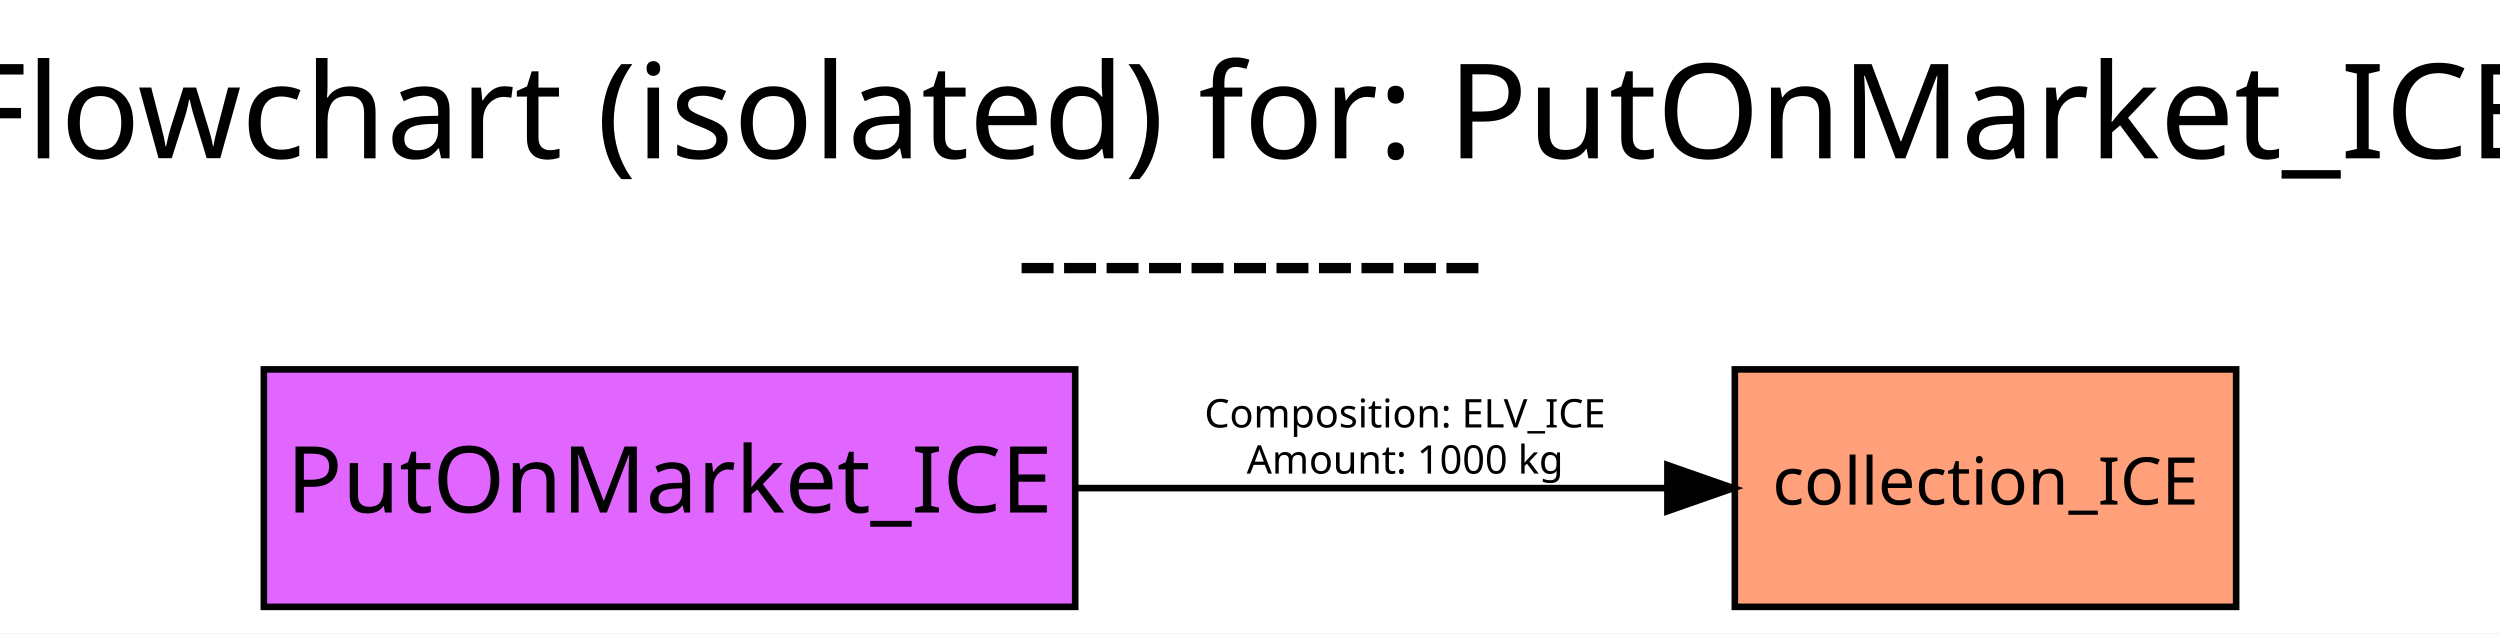
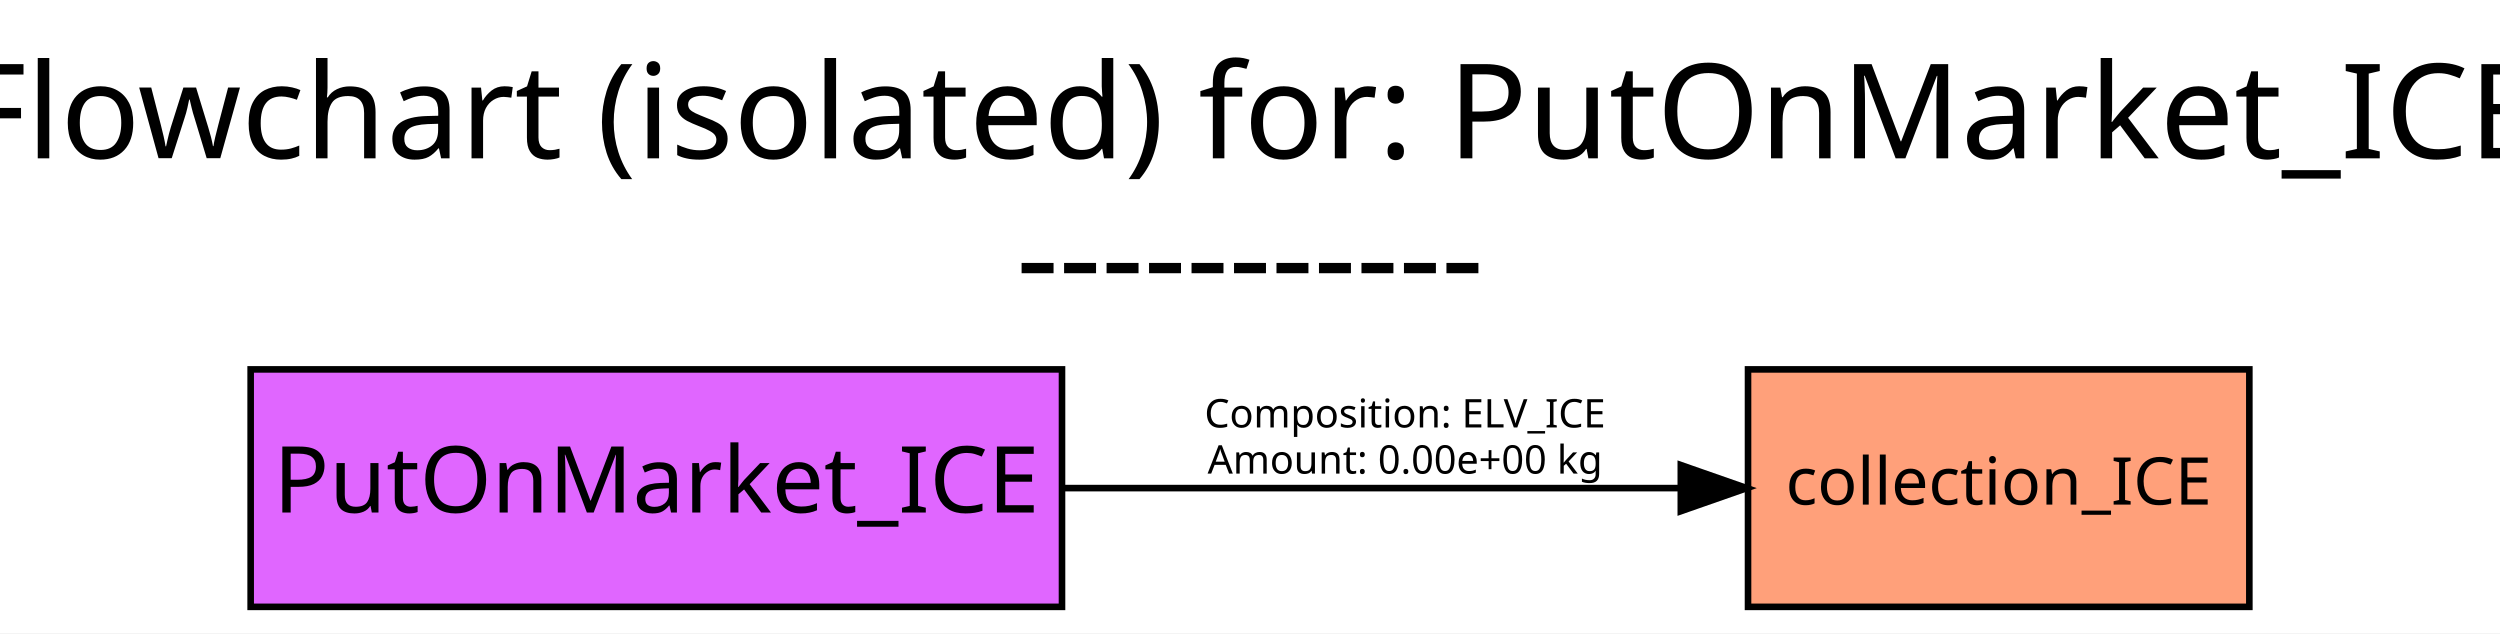
<svg xmlns="http://www.w3.org/2000/svg" width="379pt" height="96pt" viewBox="0.00 0.00 379.00 96.00">
  <g id="graph0" class="graph" transform="scale(1 1) rotate(0) translate(4 92)">
    <polygon fill="white" stroke="transparent" points="-4,4 -4,-92 375,-92 375,4 -4,4" />
    <text text-anchor="middle" x="185.5" y="-68" font-family="Cabin" font-size="20.00">Flowchart (isolated) for: PutOnMarket_ICE</text>
    <text text-anchor="middle" x="185.5" y="-46" font-family="Cabin" font-size="20.00">-----------</text>
    <g id="node1" class="node">
-       <polygon fill="#ffa07a" stroke="black" points="335,-36 259,-36 259,0 335,0 335,-36" />
-       <text text-anchor="middle" x="297" y="-15.5" font-family="Cabin" font-size="10.00">collection_ICE</text>
+       <polygon fill="#ffa07a" stroke="black" points="337,-36 261,-36 261,0 337,0 337,-36" />
+       <text text-anchor="middle" x="299" y="-15.5" font-family="Cabin" font-size="10.00">collection_ICE</text>
    </g>
    <g id="node2" class="node">
-       <polygon fill="#e066ff" stroke="black" points="159,-36 36,-36 36,0 159,0 159,-36" />
-       <text text-anchor="middle" x="97.5" y="-14.3" font-family="Cabin" font-size="14.00">PutOnMarket_ICE</text>
+       <polygon fill="#e066ff" stroke="black" points="157,-36 34,-36 34,0 157,0 157,-36" />
+       <text text-anchor="middle" x="95.5" y="-14.3" font-family="Cabin" font-size="14.00">PutOnMarket_ICE</text>
    </g>
    <g id="edge1" class="edge">
-       <path fill="none" stroke="black" d="M159.1,-18C187.83,-18 221.65,-18 248.49,-18" />
-       <polygon fill="black" stroke="black" points="248.78,-21.5 258.78,-18 248.78,-14.5 248.78,-21.5" />
+       <path fill="none" stroke="black" d="M157.23,-18C187.13,-18 222.65,-18 250.52,-18" />
+       <polygon fill="black" stroke="black" points="250.81,-21.5 260.81,-18 250.81,-14.5 250.81,-21.5" />
      <text text-anchor="middle" x="209" y="-27.2" font-family="Cabin" font-size="6.00">Composition: ELV_ICE</text>
-       <text text-anchor="middle" x="209" y="-20.2" font-family="Cabin" font-size="6.00">Amount: 1000 kg</text>
+       <text text-anchor="middle" x="209" y="-20.2" font-family="Cabin" font-size="6.00">Amount: 0.00e+00 kg</text>
    </g>
  </g>
</svg>
